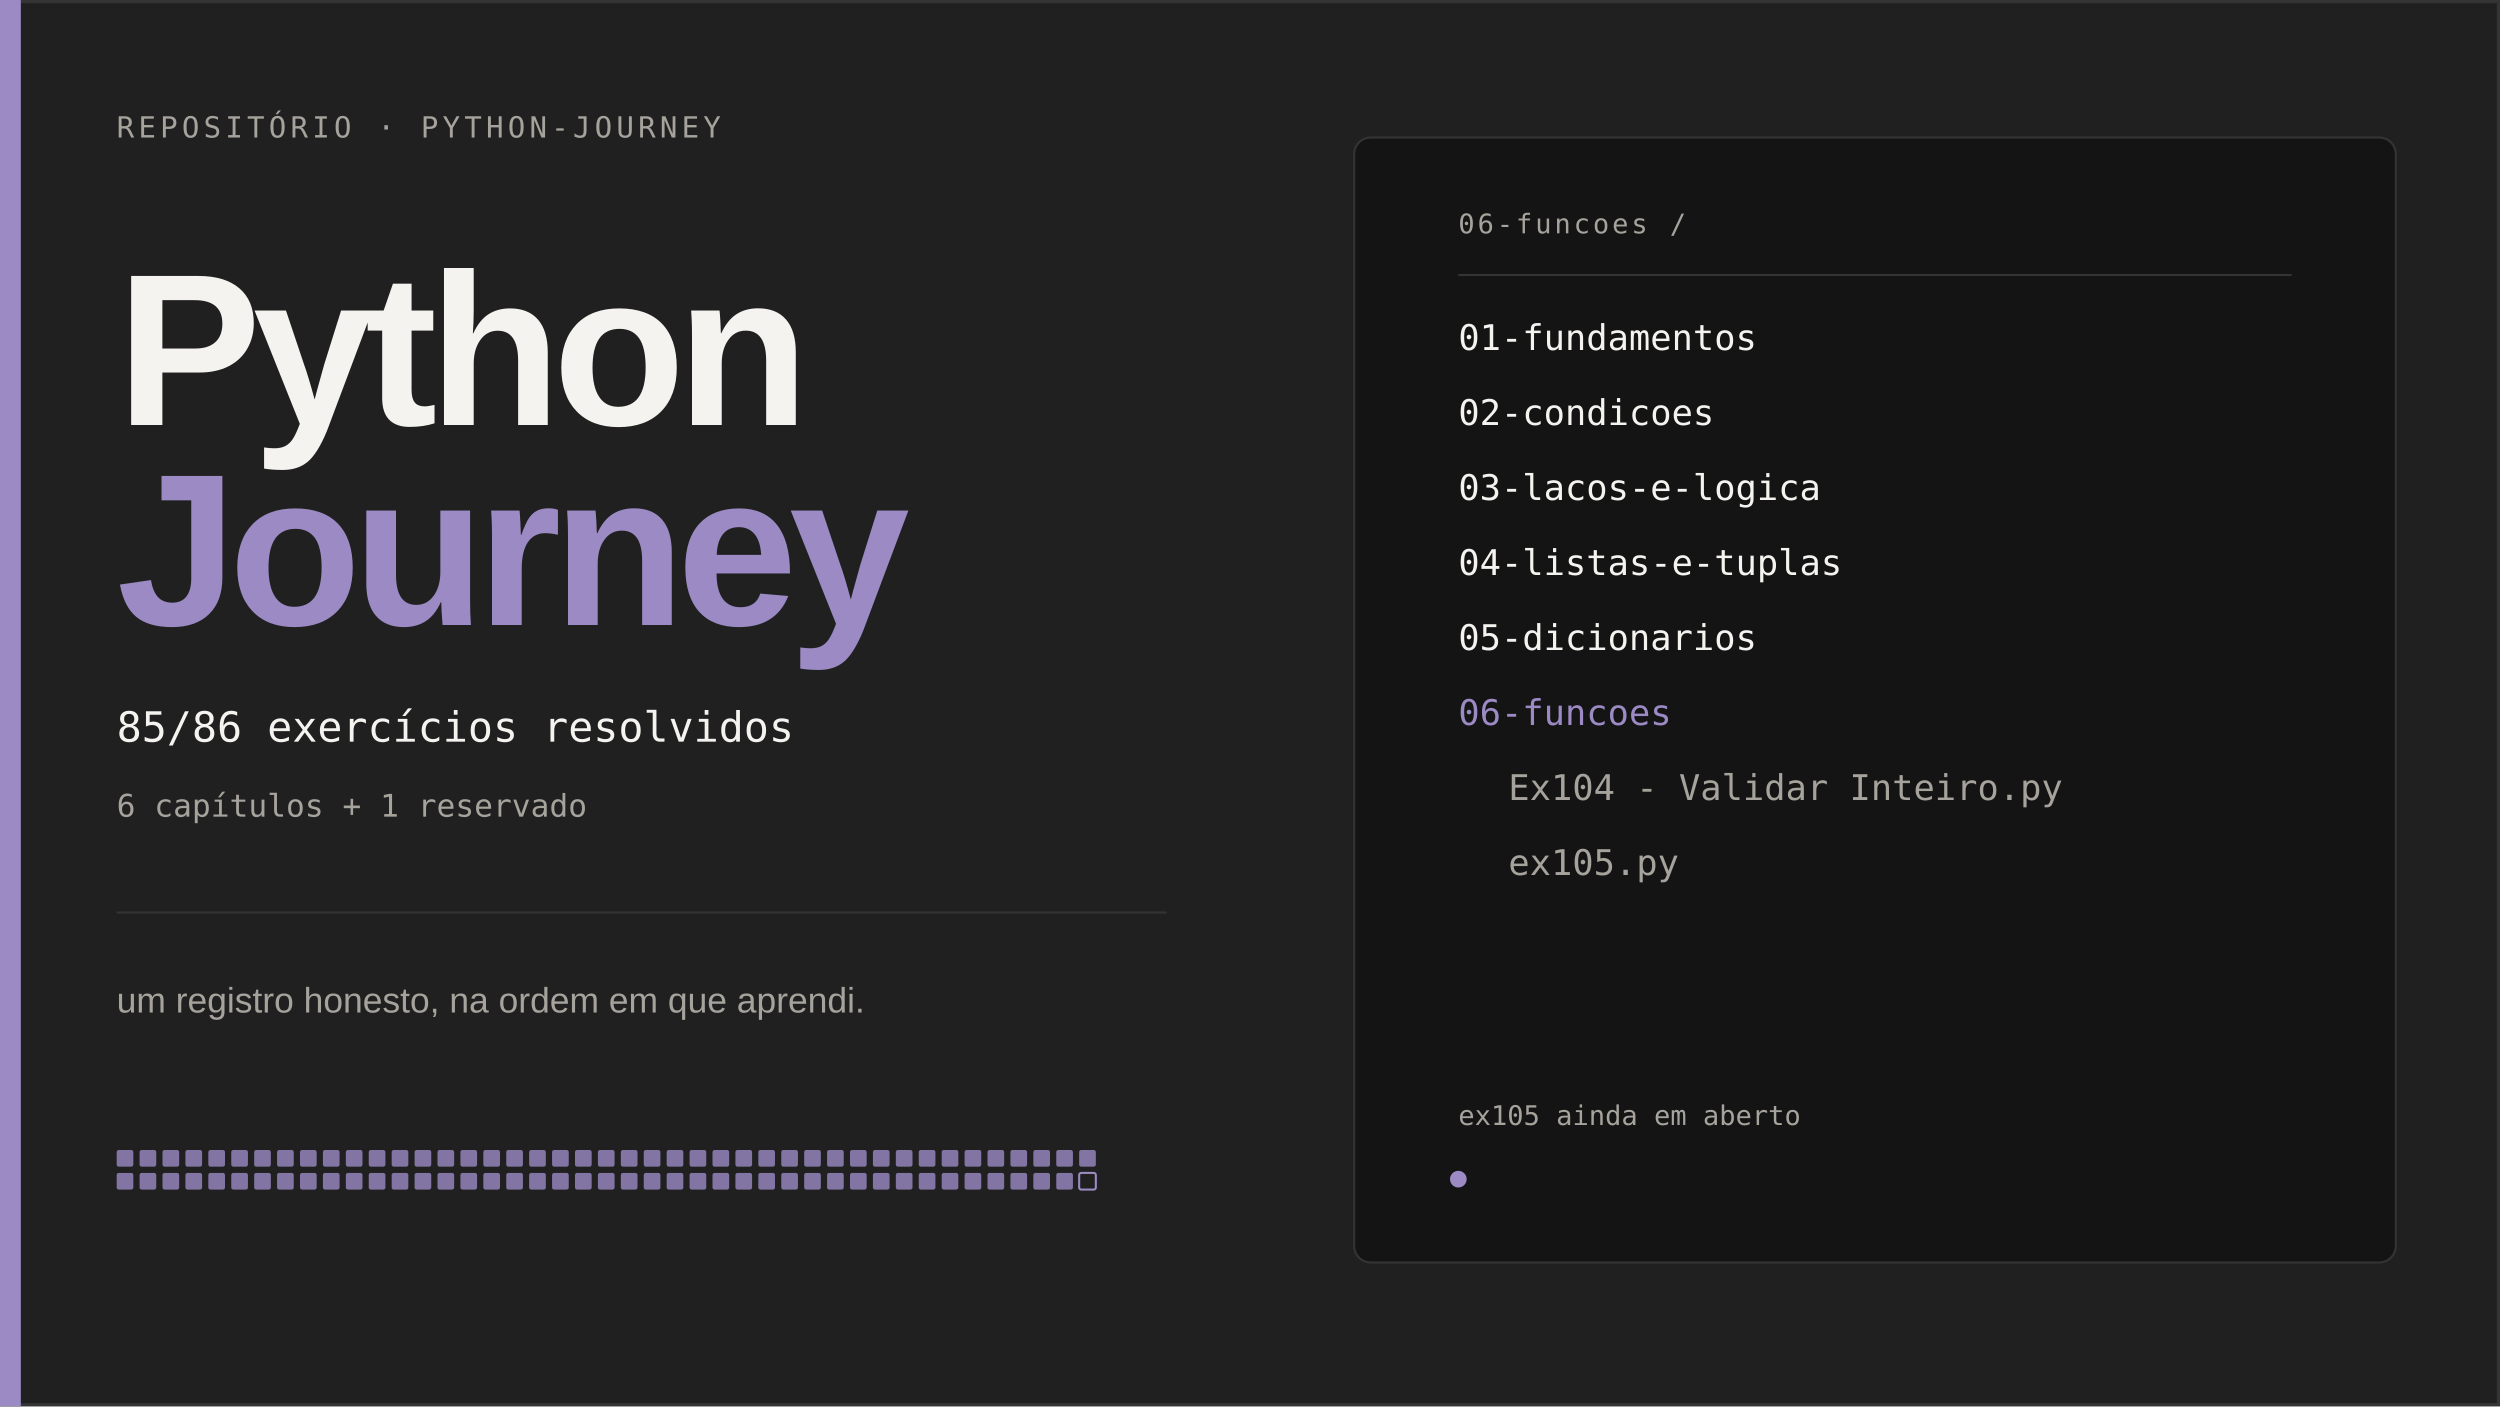
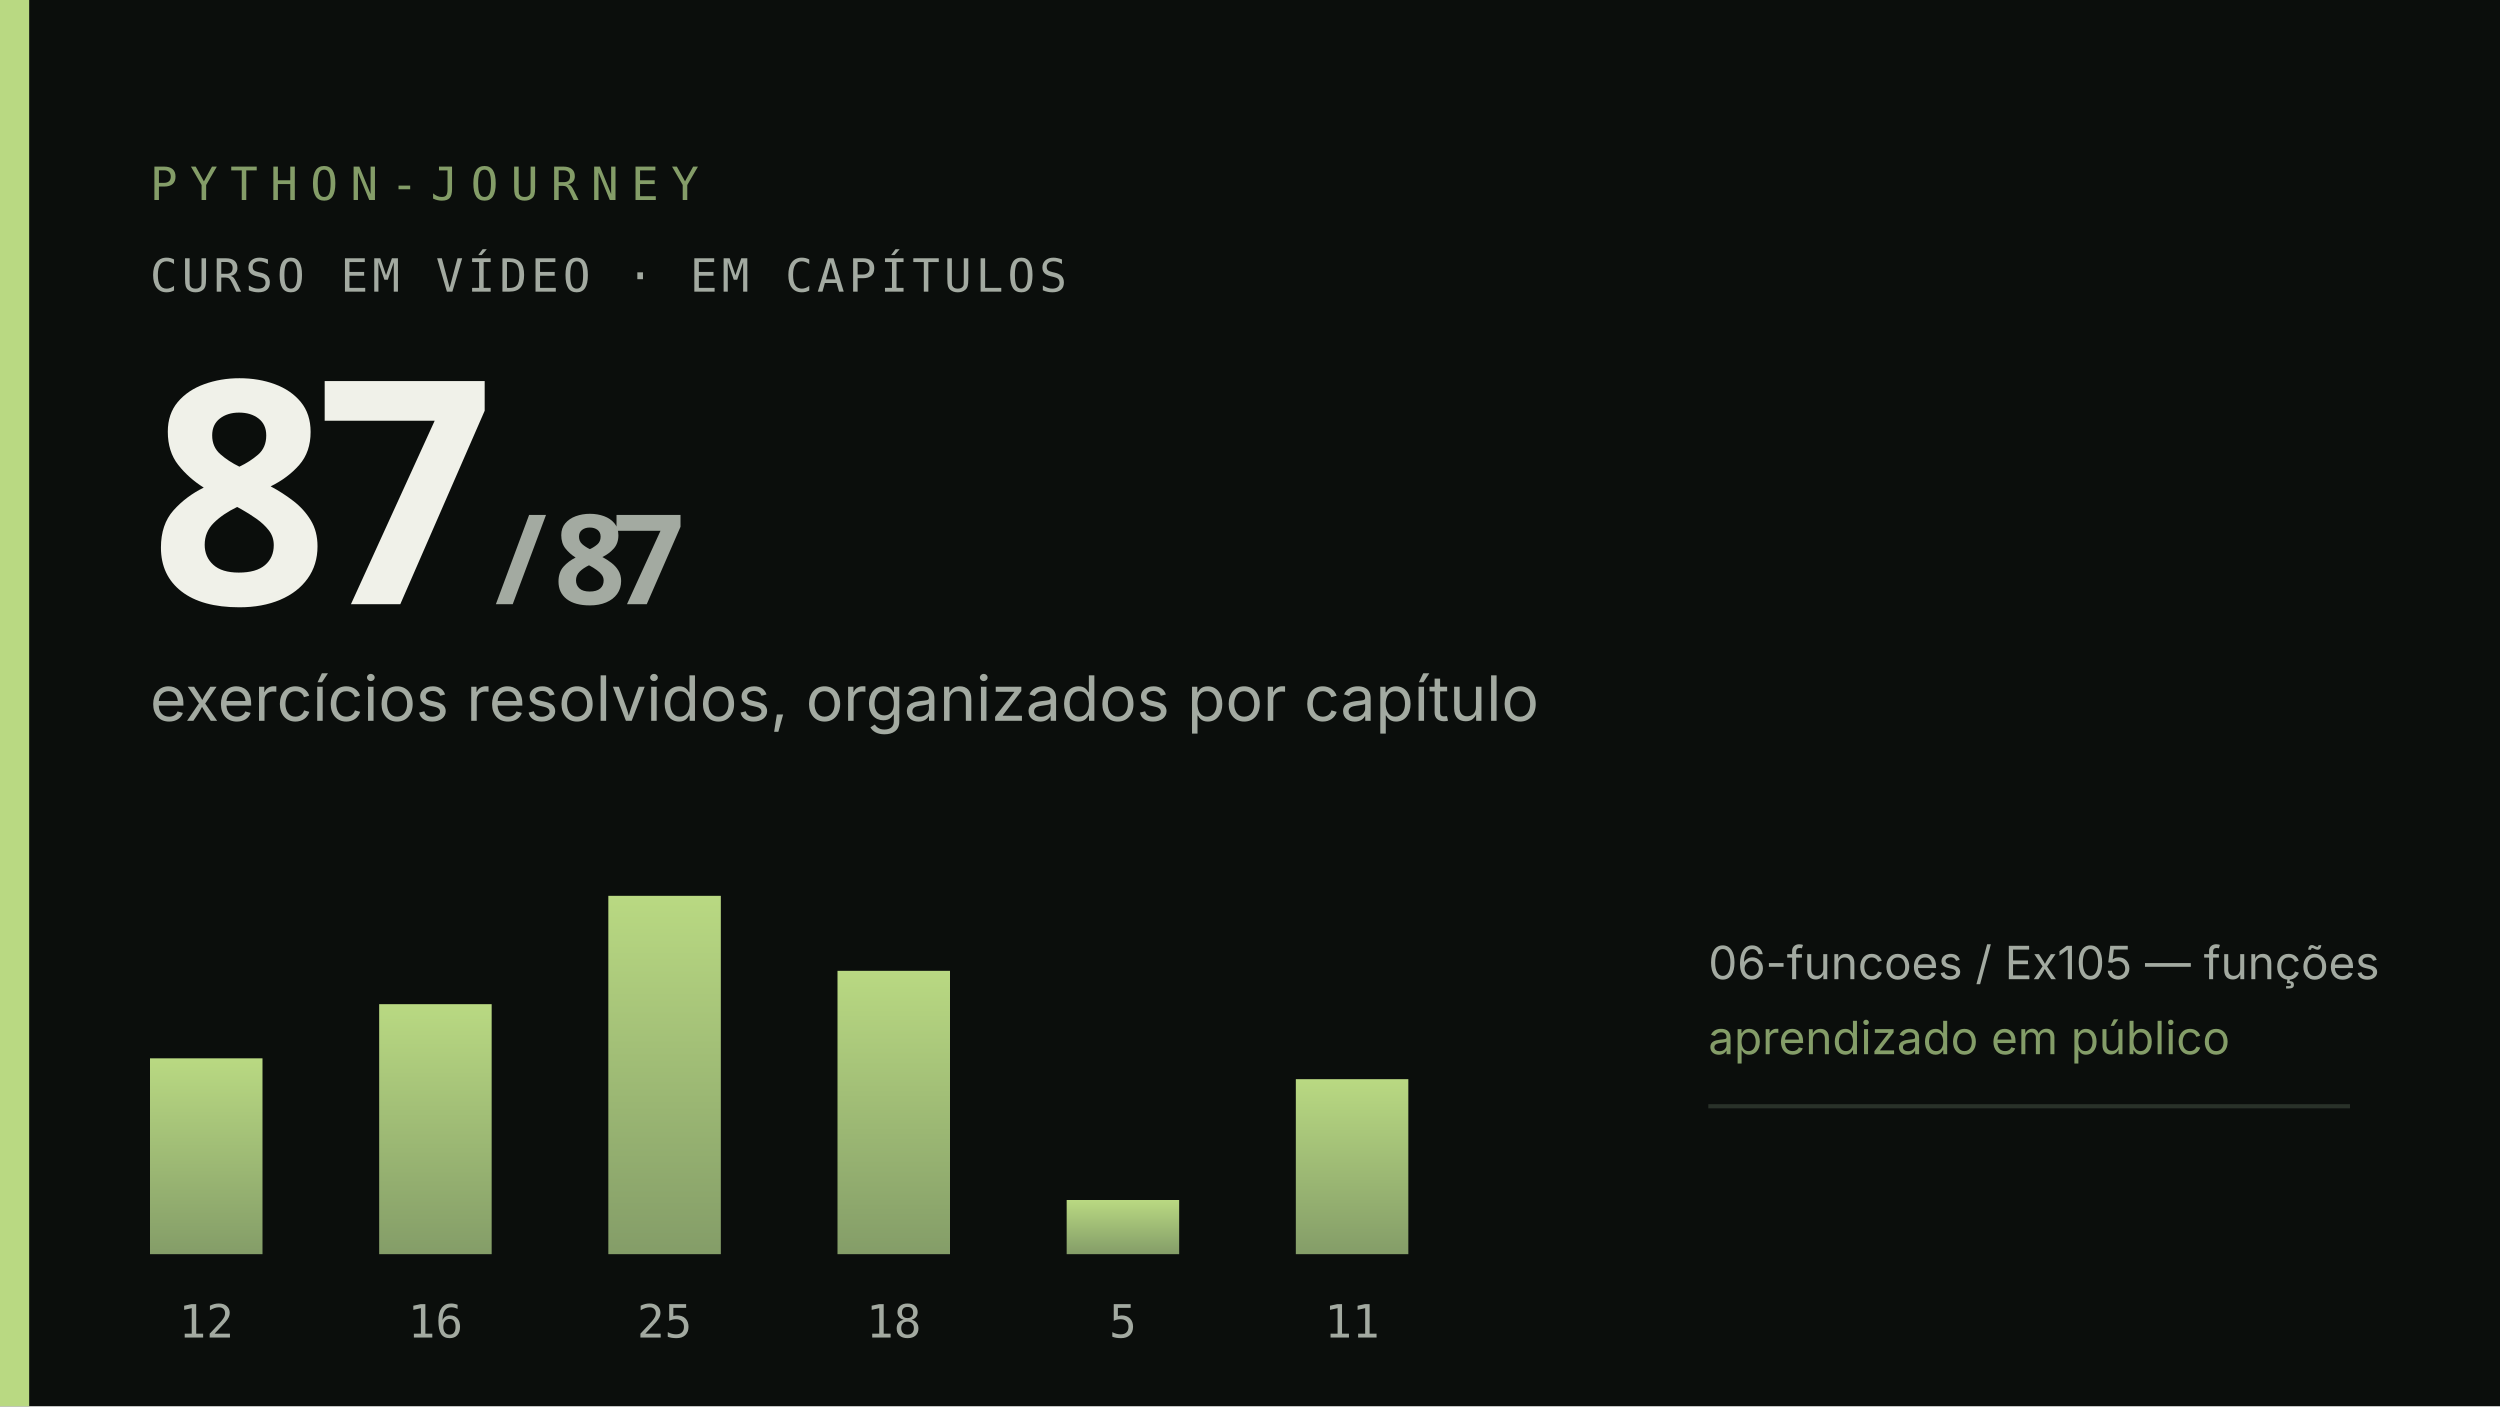
- <svg xmlns="http://www.w3.org/2000/svg" viewBox="0 0 1200 675" width="1200" height="675" role="img" aria-label="Capa ilustrada do Python-Journey com a árvore de capítulos e 85 de 86 exercícios">
-   <rect width="1200" height="675" fill="#202020" />
-   <rect x="0.75" y="0.75" width="1198.5" height="673.5" fill="none" stroke="#343434" stroke-width="1.5" />
-   <rect x="0" y="0" width="10" height="675" fill="#9B8AC4" />
-   <text x="56" y="66" font-family="ui-monospace, SFMono-Regular, Menlo, Consolas, monospace" font-size="14" letter-spacing="2" fill="#A6A29C">REPOSITÓRIO · PYTHON-JOURNEY</text>
-   <text x="56" y="204" font-family="Manrope, Arial, Helvetica, sans-serif" font-size="104" font-weight="800" letter-spacing="-4" fill="#F5F3EF">Python</text>
-   <text x="56" y="300" font-family="Manrope, Arial, Helvetica, sans-serif" font-size="104" font-weight="800" letter-spacing="-4" fill="#9B8AC4">Journey</text>
-   <text x="56" y="356" font-family="ui-monospace, SFMono-Regular, Menlo, Consolas, monospace" font-size="20" fill="#F5F3EF">85/86 exercícios resolvidos</text>
-   <text x="56" y="392" font-family="ui-monospace, SFMono-Regular, Menlo, Consolas, monospace" font-size="15" fill="#A6A29C">6 capítulos + 1 reservado</text>
-   <line x1="56" y1="438" x2="560" y2="438" stroke="#343434" />
-   <text x="56" y="486" font-family="Manrope, Arial, Helvetica, sans-serif" font-size="17" fill="#A6A29C">um registro honesto, na ordem em que aprendi.</text>
-   <rect x="650" y="66" width="500" height="540" rx="8" fill="#141414" stroke="#343434" />
-   <text x="700" y="112" font-family="ui-monospace, SFMono-Regular, Menlo, Consolas, monospace" font-size="13" letter-spacing="1.4" fill="#A6A29C">06-funcoes /</text>
-   <line x1="700" y1="132" x2="1100" y2="132" stroke="#343434" />
-   <text x="700" y="168" font-family="ui-monospace, SFMono-Regular, Menlo, Consolas, monospace" font-size="17" fill="#F5F3EF">01-fundamentos</text>
-   <text x="700" y="204" font-family="ui-monospace, SFMono-Regular, Menlo, Consolas, monospace" font-size="17" fill="#F5F3EF">02-condicoes</text>
-   <text x="700" y="240" font-family="ui-monospace, SFMono-Regular, Menlo, Consolas, monospace" font-size="17" fill="#F5F3EF">03-lacos-e-logica</text>
-   <text x="700" y="276" font-family="ui-monospace, SFMono-Regular, Menlo, Consolas, monospace" font-size="17" fill="#F5F3EF">04-listas-e-tuplas</text>
-   <text x="700" y="312" font-family="ui-monospace, SFMono-Regular, Menlo, Consolas, monospace" font-size="17" fill="#F5F3EF">05-dicionarios</text>
-   <text x="700" y="348" font-family="ui-monospace, SFMono-Regular, Menlo, Consolas, monospace" font-size="17" fill="#9B8AC4">06-funcoes</text>
-   <text x="724" y="384" font-family="ui-monospace, SFMono-Regular, Menlo, Consolas, monospace" font-size="17" fill="#A6A29C">Ex104 - Validar Inteiro.py</text>
-   <text x="724" y="420" font-family="ui-monospace, SFMono-Regular, Menlo, Consolas, monospace" font-size="17" fill="#A6A29C">ex105.py</text>
-   <text x="700" y="540" font-family="ui-monospace, SFMono-Regular, Menlo, Consolas, monospace" font-size="13" fill="#A6A29C">ex105 ainda em aberto</text>
-   <circle cx="700" cy="566" r="4" fill="#9B8AC4" />
-   <rect x="56" y="552" width="8" height="8" rx="1" fill="#9B8AC4" opacity="0.8" />
-   <rect x="67" y="552" width="8" height="8" rx="1" fill="#9B8AC4" opacity="0.8" />
-   <rect x="78" y="552" width="8" height="8" rx="1" fill="#9B8AC4" opacity="0.8" />
-   <rect x="89" y="552" width="8" height="8" rx="1" fill="#9B8AC4" opacity="0.8" />
-   <rect x="100" y="552" width="8" height="8" rx="1" fill="#9B8AC4" opacity="0.8" />
-   <rect x="111" y="552" width="8" height="8" rx="1" fill="#9B8AC4" opacity="0.8" />
-   <rect x="122" y="552" width="8" height="8" rx="1" fill="#9B8AC4" opacity="0.8" />
-   <rect x="133" y="552" width="8" height="8" rx="1" fill="#9B8AC4" opacity="0.8" />
-   <rect x="144" y="552" width="8" height="8" rx="1" fill="#9B8AC4" opacity="0.8" />
-   <rect x="155" y="552" width="8" height="8" rx="1" fill="#9B8AC4" opacity="0.8" />
-   <rect x="166" y="552" width="8" height="8" rx="1" fill="#9B8AC4" opacity="0.8" />
-   <rect x="177" y="552" width="8" height="8" rx="1" fill="#9B8AC4" opacity="0.8" />
-   <rect x="188" y="552" width="8" height="8" rx="1" fill="#9B8AC4" opacity="0.8" />
-   <rect x="199" y="552" width="8" height="8" rx="1" fill="#9B8AC4" opacity="0.8" />
-   <rect x="210" y="552" width="8" height="8" rx="1" fill="#9B8AC4" opacity="0.8" />
-   <rect x="221" y="552" width="8" height="8" rx="1" fill="#9B8AC4" opacity="0.8" />
-   <rect x="232" y="552" width="8" height="8" rx="1" fill="#9B8AC4" opacity="0.8" />
-   <rect x="243" y="552" width="8" height="8" rx="1" fill="#9B8AC4" opacity="0.8" />
-   <rect x="254" y="552" width="8" height="8" rx="1" fill="#9B8AC4" opacity="0.8" />
-   <rect x="265" y="552" width="8" height="8" rx="1" fill="#9B8AC4" opacity="0.8" />
-   <rect x="276" y="552" width="8" height="8" rx="1" fill="#9B8AC4" opacity="0.8" />
-   <rect x="287" y="552" width="8" height="8" rx="1" fill="#9B8AC4" opacity="0.8" />
-   <rect x="298" y="552" width="8" height="8" rx="1" fill="#9B8AC4" opacity="0.8" />
-   <rect x="309" y="552" width="8" height="8" rx="1" fill="#9B8AC4" opacity="0.8" />
-   <rect x="320" y="552" width="8" height="8" rx="1" fill="#9B8AC4" opacity="0.8" />
-   <rect x="331" y="552" width="8" height="8" rx="1" fill="#9B8AC4" opacity="0.8" />
-   <rect x="342" y="552" width="8" height="8" rx="1" fill="#9B8AC4" opacity="0.8" />
-   <rect x="353" y="552" width="8" height="8" rx="1" fill="#9B8AC4" opacity="0.8" />
-   <rect x="364" y="552" width="8" height="8" rx="1" fill="#9B8AC4" opacity="0.8" />
-   <rect x="375" y="552" width="8" height="8" rx="1" fill="#9B8AC4" opacity="0.8" />
-   <rect x="386" y="552" width="8" height="8" rx="1" fill="#9B8AC4" opacity="0.8" />
-   <rect x="397" y="552" width="8" height="8" rx="1" fill="#9B8AC4" opacity="0.8" />
-   <rect x="408" y="552" width="8" height="8" rx="1" fill="#9B8AC4" opacity="0.8" />
-   <rect x="419" y="552" width="8" height="8" rx="1" fill="#9B8AC4" opacity="0.8" />
-   <rect x="430" y="552" width="8" height="8" rx="1" fill="#9B8AC4" opacity="0.8" />
-   <rect x="441" y="552" width="8" height="8" rx="1" fill="#9B8AC4" opacity="0.8" />
-   <rect x="452" y="552" width="8" height="8" rx="1" fill="#9B8AC4" opacity="0.8" />
-   <rect x="463" y="552" width="8" height="8" rx="1" fill="#9B8AC4" opacity="0.8" />
-   <rect x="474" y="552" width="8" height="8" rx="1" fill="#9B8AC4" opacity="0.8" />
-   <rect x="485" y="552" width="8" height="8" rx="1" fill="#9B8AC4" opacity="0.8" />
-   <rect x="496" y="552" width="8" height="8" rx="1" fill="#9B8AC4" opacity="0.8" />
-   <rect x="507" y="552" width="8" height="8" rx="1" fill="#9B8AC4" opacity="0.8" />
-   <rect x="518" y="552" width="8" height="8" rx="1" fill="#9B8AC4" opacity="0.8" />
-   <rect x="56" y="563" width="8" height="8" rx="1" fill="#9B8AC4" opacity="0.8" />
-   <rect x="67" y="563" width="8" height="8" rx="1" fill="#9B8AC4" opacity="0.8" />
-   <rect x="78" y="563" width="8" height="8" rx="1" fill="#9B8AC4" opacity="0.8" />
-   <rect x="89" y="563" width="8" height="8" rx="1" fill="#9B8AC4" opacity="0.8" />
-   <rect x="100" y="563" width="8" height="8" rx="1" fill="#9B8AC4" opacity="0.8" />
-   <rect x="111" y="563" width="8" height="8" rx="1" fill="#9B8AC4" opacity="0.8" />
-   <rect x="122" y="563" width="8" height="8" rx="1" fill="#9B8AC4" opacity="0.8" />
-   <rect x="133" y="563" width="8" height="8" rx="1" fill="#9B8AC4" opacity="0.8" />
-   <rect x="144" y="563" width="8" height="8" rx="1" fill="#9B8AC4" opacity="0.8" />
-   <rect x="155" y="563" width="8" height="8" rx="1" fill="#9B8AC4" opacity="0.8" />
-   <rect x="166" y="563" width="8" height="8" rx="1" fill="#9B8AC4" opacity="0.8" />
-   <rect x="177" y="563" width="8" height="8" rx="1" fill="#9B8AC4" opacity="0.8" />
-   <rect x="188" y="563" width="8" height="8" rx="1" fill="#9B8AC4" opacity="0.8" />
-   <rect x="199" y="563" width="8" height="8" rx="1" fill="#9B8AC4" opacity="0.8" />
-   <rect x="210" y="563" width="8" height="8" rx="1" fill="#9B8AC4" opacity="0.8" />
-   <rect x="221" y="563" width="8" height="8" rx="1" fill="#9B8AC4" opacity="0.8" />
-   <rect x="232" y="563" width="8" height="8" rx="1" fill="#9B8AC4" opacity="0.8" />
-   <rect x="243" y="563" width="8" height="8" rx="1" fill="#9B8AC4" opacity="0.8" />
-   <rect x="254" y="563" width="8" height="8" rx="1" fill="#9B8AC4" opacity="0.8" />
-   <rect x="265" y="563" width="8" height="8" rx="1" fill="#9B8AC4" opacity="0.8" />
-   <rect x="276" y="563" width="8" height="8" rx="1" fill="#9B8AC4" opacity="0.8" />
-   <rect x="287" y="563" width="8" height="8" rx="1" fill="#9B8AC4" opacity="0.8" />
-   <rect x="298" y="563" width="8" height="8" rx="1" fill="#9B8AC4" opacity="0.8" />
-   <rect x="309" y="563" width="8" height="8" rx="1" fill="#9B8AC4" opacity="0.8" />
-   <rect x="320" y="563" width="8" height="8" rx="1" fill="#9B8AC4" opacity="0.8" />
-   <rect x="331" y="563" width="8" height="8" rx="1" fill="#9B8AC4" opacity="0.8" />
-   <rect x="342" y="563" width="8" height="8" rx="1" fill="#9B8AC4" opacity="0.8" />
-   <rect x="353" y="563" width="8" height="8" rx="1" fill="#9B8AC4" opacity="0.8" />
-   <rect x="364" y="563" width="8" height="8" rx="1" fill="#9B8AC4" opacity="0.8" />
-   <rect x="375" y="563" width="8" height="8" rx="1" fill="#9B8AC4" opacity="0.8" />
-   <rect x="386" y="563" width="8" height="8" rx="1" fill="#9B8AC4" opacity="0.8" />
-   <rect x="397" y="563" width="8" height="8" rx="1" fill="#9B8AC4" opacity="0.8" />
-   <rect x="408" y="563" width="8" height="8" rx="1" fill="#9B8AC4" opacity="0.8" />
-   <rect x="419" y="563" width="8" height="8" rx="1" fill="#9B8AC4" opacity="0.8" />
-   <rect x="430" y="563" width="8" height="8" rx="1" fill="#9B8AC4" opacity="0.8" />
-   <rect x="441" y="563" width="8" height="8" rx="1" fill="#9B8AC4" opacity="0.8" />
-   <rect x="452" y="563" width="8" height="8" rx="1" fill="#9B8AC4" opacity="0.8" />
-   <rect x="463" y="563" width="8" height="8" rx="1" fill="#9B8AC4" opacity="0.8" />
-   <rect x="474" y="563" width="8" height="8" rx="1" fill="#9B8AC4" opacity="0.8" />
-   <rect x="485" y="563" width="8" height="8" rx="1" fill="#9B8AC4" opacity="0.8" />
-   <rect x="496" y="563" width="8" height="8" rx="1" fill="#9B8AC4" opacity="0.8" />
-   <rect x="507" y="563" width="8" height="8" rx="1" fill="#9B8AC4" opacity="0.8" />
-   <rect x="518" y="563" width="8" height="8" rx="1" fill="none" stroke="#9B8AC4" stroke-width="1" />
+ <svg xmlns="http://www.w3.org/2000/svg" viewBox="0 0 1200 675" role="img" aria-label="Python-Journey: 87 de 87 exercícios em 6 capítulos">
+   <defs>
+     <linearGradient id="bar" x1="0" y1="1" x2="0" y2="0">
+       <stop offset="0" stop-color="#849D68" />
+       <stop offset="1" stop-color="#B9D982" />
+     </linearGradient>
+   </defs>
+   <rect width="1200" height="675" fill="#0B0E0C" />
+   <rect x="0" y="0" width="14" height="675" fill="#B9D982" />
+   <g font-family="'JetBrains Mono','SFMono-Regular',monospace" fill="#A3AAA1">
+     <text x="72" y="96" font-size="22" letter-spacing="6" fill="#849D68">PYTHON-JOURNEY</text>
+     <text x="72" y="140" font-size="22" letter-spacing="2">CURSO EM VÍDEO · EM CAPÍTULOS</text>
+   </g>
+   <text x="72" y="290" font-family="'Manrope','Segoe UI',sans-serif" font-size="150" font-weight="800" fill="#F0F1E9" letter-spacing="-6">87<tspan font-size="60" fill="#A3AAA1"> / 87</tspan>
+   </text>
+   <text x="72" y="346" font-family="'Inter','Segoe UI',sans-serif" font-size="30" fill="#A3AAA1">exercícios resolvidos, organizados por capítulo</text>
+   <g transform="translate(72 430)">
+     <g fill="url(#bar)">
+       <rect x="0" y="78" width="54" height="94" />
+       <rect x="110" y="52" width="54" height="120" />
+       <rect x="220" y="0" width="54" height="172" />
+       <rect x="330" y="36" width="54" height="136" />
+       <rect x="440" y="146" width="54" height="26" />
+       <rect x="550" y="88" width="54" height="84" />
+     </g>
+     <g font-family="'JetBrains Mono',monospace" font-size="22" fill="#A3AAA1" text-anchor="middle">
+       <text x="27" y="212">12</text>
+       <text x="137" y="212">16</text>
+       <text x="247" y="212">25</text>
+       <text x="357" y="212">18</text>
+       <text x="467" y="212">5</text>
+       <text x="577" y="212">11</text>
+     </g>
+   </g>
+   <g font-family="'Inter','Segoe UI',sans-serif" font-size="22" fill="#A3AAA1">
+     <text x="820" y="470">06-funcoes / Ex105 — funções</text>
+     <text x="820" y="506" fill="#849D68">aprendizado em público</text>
+   </g>
+   <rect x="820" y="530" width="308" height="2" fill="#293129" />
</svg>
